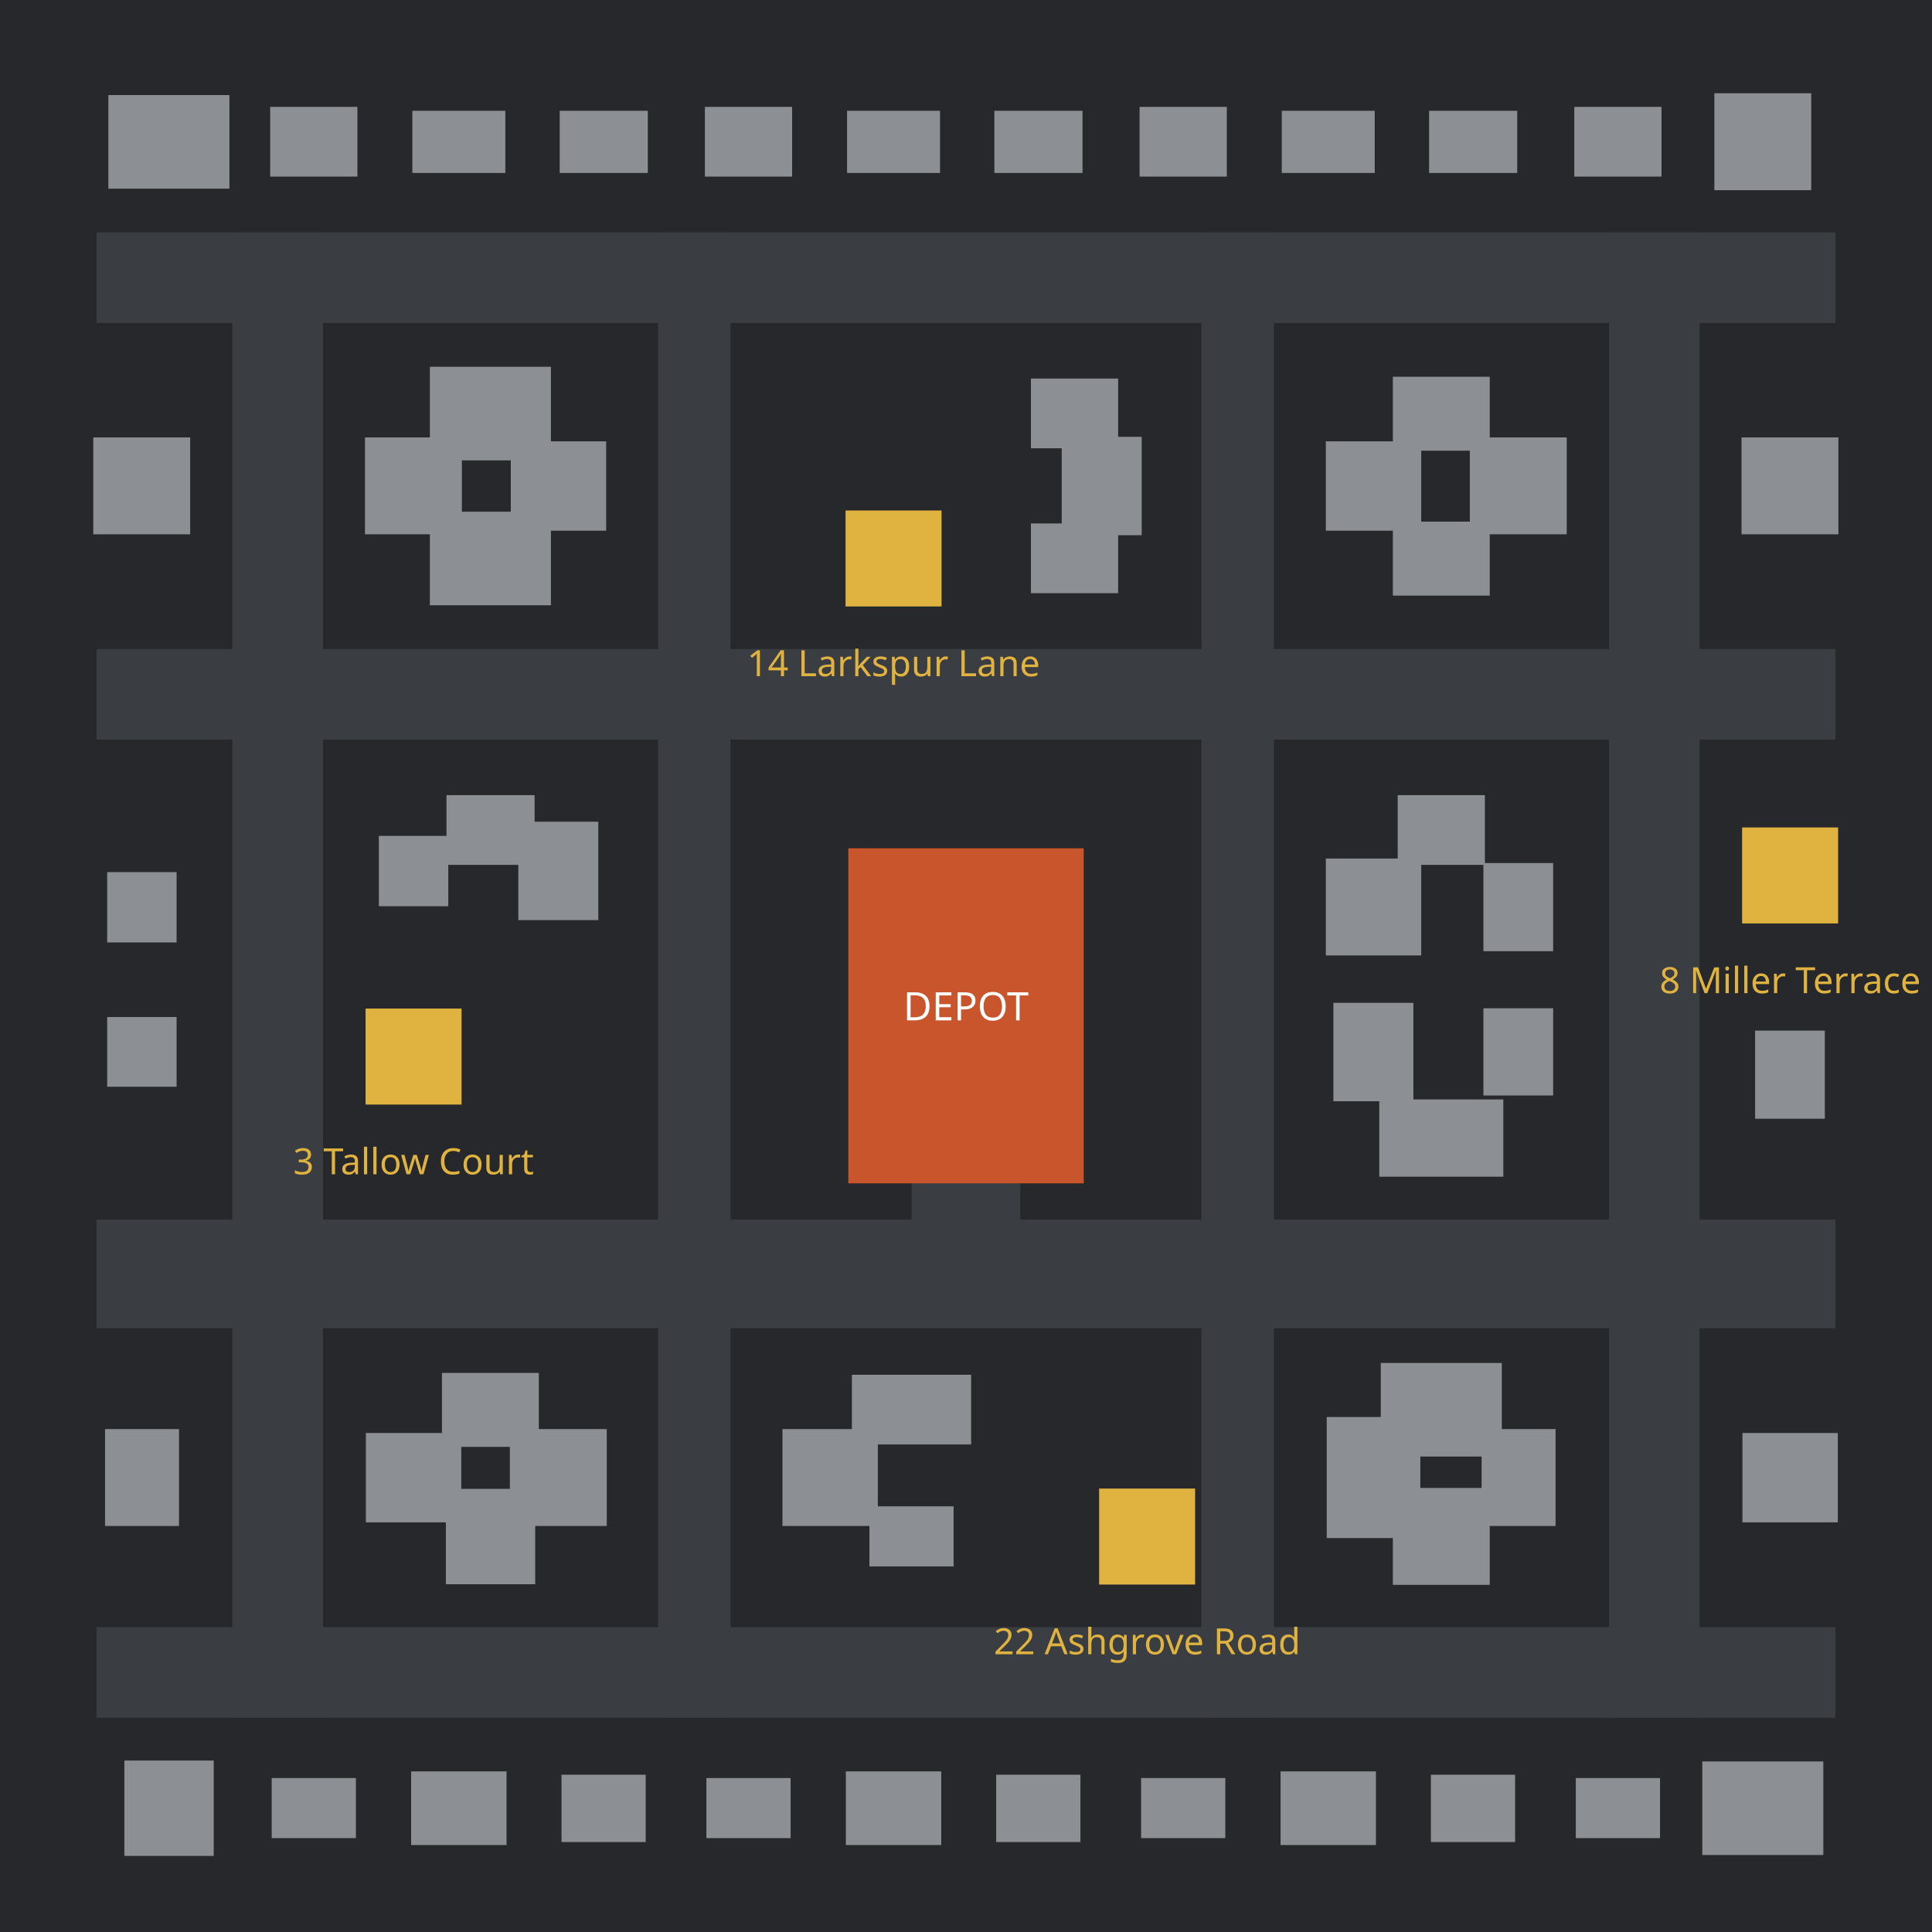
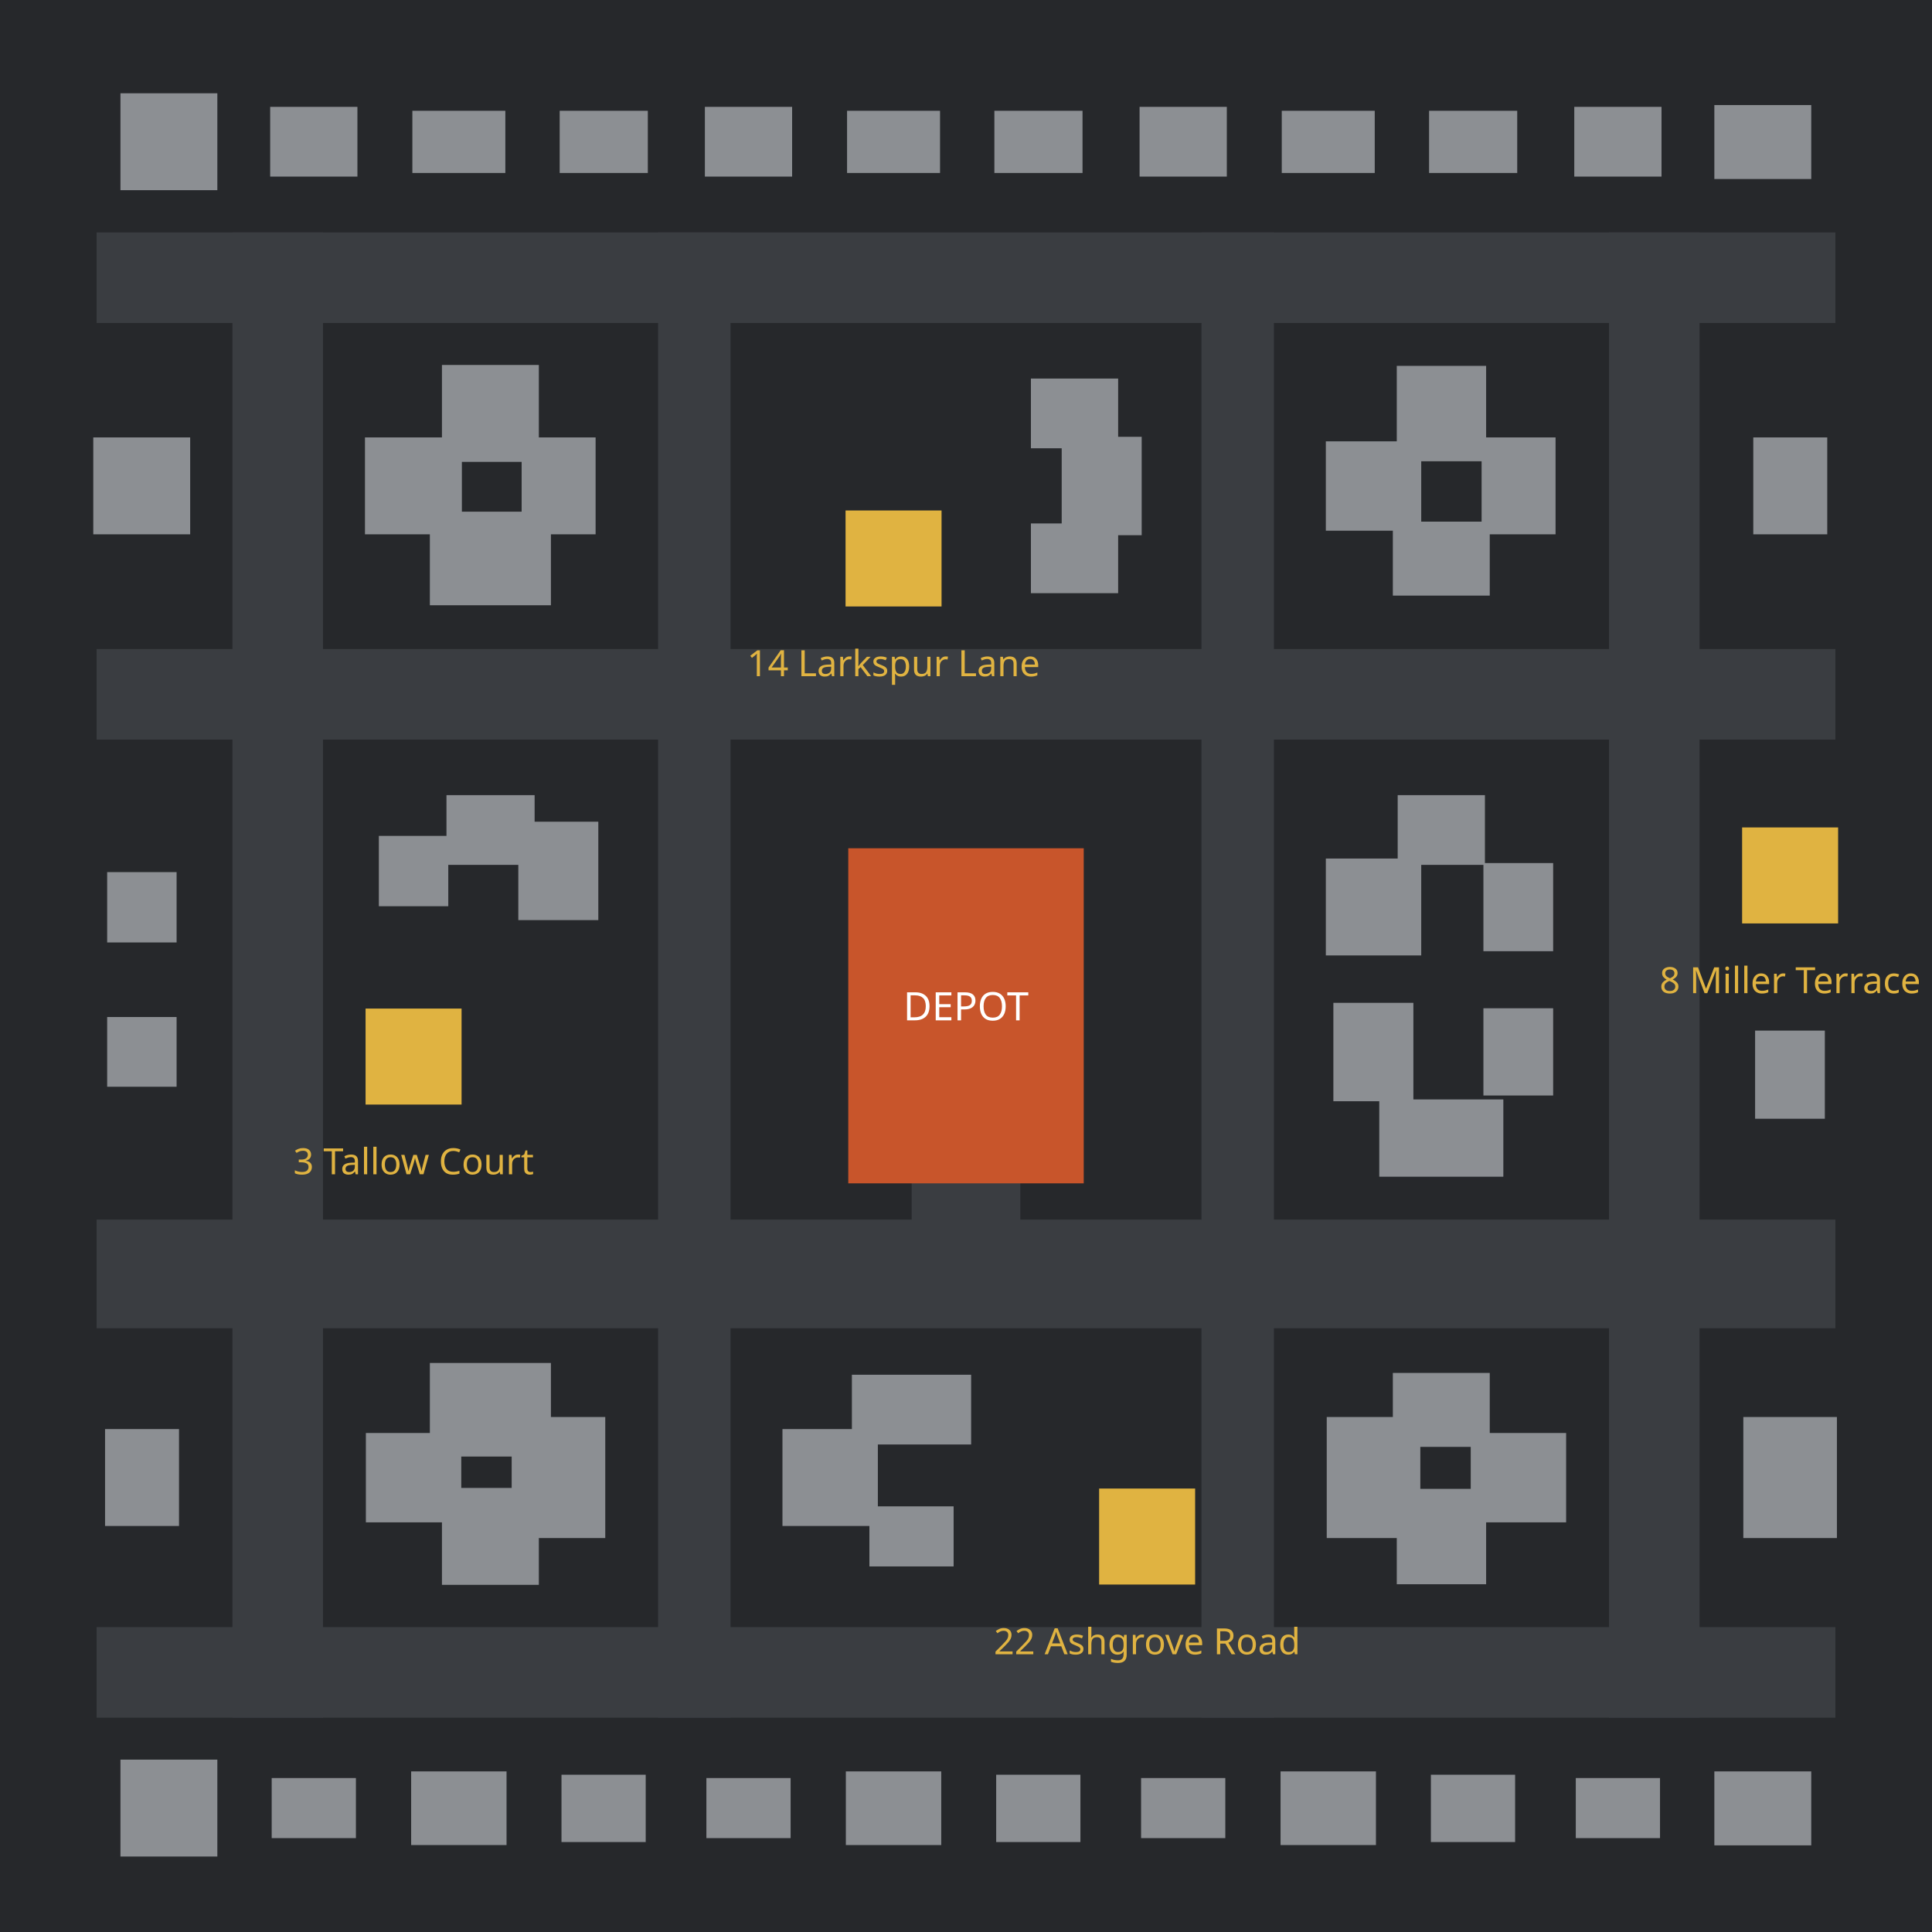
<svg xmlns="http://www.w3.org/2000/svg" width="640" height="640" viewBox="0 0 640 640">
  <rect width="100%" height="100%" fill="#26282b" />
  <rect x="32.0" y="77.0" width="576.0" height="30.0" fill="#3a3d41" />
  <rect x="32.0" y="215.0" width="576.0" height="30.0" fill="#3a3d41" />
  <rect x="32.0" y="404.0" width="576.0" height="36.0" fill="#3a3d41" />
  <rect x="32.0" y="539.0" width="576.0" height="30.0" fill="#3a3d41" />
  <rect x="77.0" y="77.0" width="30.0" height="492.0" fill="#3a3d41" />
  <rect x="218.0" y="77.0" width="24.0" height="492.0" fill="#3a3d41" />
  <rect x="398.0" y="77.0" width="24.0" height="492.0" fill="#3a3d41" />
  <rect x="533.0" y="77.0" width="30.0" height="492.0" fill="#3a3d41" />
  <rect x="302.0" y="338.0" width="36.0" height="84.0" fill="#3a3d41" />
-   <rect x="35.9" y="31.5" width="40.1" height="31.0" fill="#8c8f93" />
+   <rect x="39.9" y="30.9" width="32.1" height="32.1" fill="#8c8f93" />
  <rect x="89.5" y="35.4" width="28.9" height="23.1" fill="#8c8f93" />
  <rect x="136.6" y="36.7" width="30.8" height="20.6" fill="#8c8f93" />
  <rect x="185.4" y="36.7" width="29.2" height="20.6" fill="#8c8f93" />
  <rect x="233.5" y="35.4" width="28.9" height="23.1" fill="#8c8f93" />
  <rect x="280.6" y="36.7" width="30.8" height="20.6" fill="#8c8f93" />
  <rect x="329.4" y="36.7" width="29.2" height="20.6" fill="#8c8f93" />
  <rect x="377.5" y="35.4" width="28.9" height="23.1" fill="#8c8f93" />
  <rect x="424.6" y="36.7" width="30.8" height="20.6" fill="#8c8f93" />
  <rect x="473.4" y="36.7" width="29.2" height="20.6" fill="#8c8f93" />
  <rect x="521.5" y="35.4" width="28.9" height="23.1" fill="#8c8f93" />
-   <rect x="567.9" y="30.9" width="32.1" height="32.1" fill="#8c8f93" />
-   <rect x="142.4" y="121.5" width="40.1" height="31.0" fill="#8c8f93" />
+   <rect x="567.9" y="34.8" width="32.1" height="24.5" fill="#8c8f93" />
+   <rect x="146.4" y="120.9" width="32.1" height="32.1" fill="#8c8f93" />
  <rect x="341.5" y="125.4" width="28.9" height="23.1" fill="#8c8f93" />
-   <rect x="461.4" y="124.8" width="32.1" height="24.5" fill="#8c8f93" />
+   <rect x="462.7" y="121.2" width="29.6" height="31.6" fill="#8c8f93" />
  <rect x="142.4" y="169.5" width="40.1" height="31.0" fill="#8c8f93" />
  <rect x="341.5" y="173.4" width="28.9" height="23.1" fill="#8c8f93" />
  <rect x="461.4" y="172.8" width="32.1" height="24.5" fill="#8c8f93" />
  <rect x="147.9" y="263.4" width="29.2" height="23.1" fill="#8c8f93" />
  <rect x="463.0" y="263.4" width="28.9" height="23.1" fill="#8c8f93" />
  <rect x="456.9" y="364.2" width="41.1" height="25.6" fill="#8c8f93" />
-   <rect x="146.4" y="454.8" width="32.1" height="24.5" fill="#8c8f93" />
+   <rect x="142.4" y="451.5" width="40.1" height="31.0" fill="#8c8f93" />
  <rect x="282.2" y="455.4" width="39.5" height="23.1" fill="#8c8f93" />
-   <rect x="457.4" y="451.5" width="40.1" height="31.0" fill="#8c8f93" />
-   <rect x="147.7" y="493.2" width="29.6" height="31.6" fill="#8c8f93" />
+   <rect x="461.4" y="454.8" width="32.1" height="24.5" fill="#8c8f93" />
+   <rect x="146.4" y="492.9" width="32.1" height="32.1" fill="#8c8f93" />
  <rect x="288.0" y="499.0" width="27.9" height="19.9" fill="#8c8f93" />
-   <rect x="461.4" y="492.9" width="32.1" height="32.1" fill="#8c8f93" />
-   <rect x="41.2" y="583.2" width="29.6" height="31.6" fill="#8c8f93" />
+   <rect x="462.7" y="493.2" width="29.6" height="31.6" fill="#8c8f93" />
+   <rect x="39.9" y="582.9" width="32.1" height="32.1" fill="#8c8f93" />
  <rect x="90.0" y="589.0" width="27.9" height="19.9" fill="#8c8f93" />
  <rect x="136.2" y="586.8" width="31.6" height="24.4" fill="#8c8f93" />
  <rect x="186.0" y="587.9" width="27.9" height="22.3" fill="#8c8f93" />
  <rect x="234.0" y="589.0" width="27.9" height="19.9" fill="#8c8f93" />
  <rect x="280.2" y="586.8" width="31.6" height="24.4" fill="#8c8f93" />
  <rect x="330.0" y="587.9" width="27.9" height="22.3" fill="#8c8f93" />
  <rect x="378.0" y="589.0" width="27.9" height="19.9" fill="#8c8f93" />
  <rect x="424.2" y="586.8" width="31.6" height="24.4" fill="#8c8f93" />
  <rect x="474.0" y="587.9" width="27.9" height="22.3" fill="#8c8f93" />
  <rect x="522.0" y="589.0" width="27.9" height="19.9" fill="#8c8f93" />
-   <rect x="563.9" y="583.5" width="40.1" height="31.0" fill="#8c8f93" />
+   <rect x="567.9" y="586.8" width="32.1" height="24.5" fill="#8c8f93" />
  <rect x="30.9" y="144.9" width="32.1" height="32.1" fill="#8c8f93" />
  <rect x="35.5" y="288.9" width="23.0" height="23.3" fill="#8c8f93" />
  <rect x="35.5" y="336.9" width="23.0" height="23.1" fill="#8c8f93" />
  <rect x="34.8" y="473.4" width="24.5" height="32.1" fill="#8c8f93" />
  <rect x="120.9" y="144.9" width="32.1" height="32.1" fill="#8c8f93" />
  <rect x="125.5" y="276.9" width="23.0" height="23.3" fill="#8c8f93" />
  <rect x="121.2" y="474.7" width="31.6" height="29.6" fill="#8c8f93" />
-   <rect x="169.2" y="146.2" width="31.6" height="29.6" fill="#8c8f93" />
+   <rect x="172.8" y="144.9" width="24.5" height="32.1" fill="#8c8f93" />
  <rect x="171.7" y="272.2" width="26.5" height="32.6" fill="#8c8f93" />
-   <rect x="168.9" y="473.4" width="32.1" height="32.1" fill="#8c8f93" />
+   <rect x="169.5" y="469.4" width="31.0" height="40.1" fill="#8c8f93" />
  <rect x="259.2" y="473.4" width="31.6" height="32.1" fill="#8c8f93" />
  <rect x="351.7" y="144.7" width="26.5" height="32.6" fill="#8c8f93" />
  <rect x="439.2" y="146.2" width="31.6" height="29.6" fill="#8c8f93" />
  <rect x="439.2" y="284.4" width="31.6" height="32.1" fill="#8c8f93" />
  <rect x="441.7" y="332.2" width="26.5" height="32.6" fill="#8c8f93" />
  <rect x="439.5" y="469.4" width="31.0" height="40.1" fill="#8c8f93" />
-   <rect x="486.9" y="144.9" width="32.1" height="32.1" fill="#8c8f93" />
+   <rect x="490.8" y="144.9" width="24.5" height="32.1" fill="#8c8f93" />
  <rect x="491.4" y="285.9" width="23.1" height="29.2" fill="#8c8f93" />
  <rect x="491.4" y="334.0" width="23.1" height="28.9" fill="#8c8f93" />
-   <rect x="490.8" y="473.4" width="24.5" height="32.1" fill="#8c8f93" />
-   <rect x="576.9" y="144.9" width="32.1" height="32.1" fill="#8c8f93" />
+   <rect x="487.2" y="474.7" width="31.6" height="29.6" fill="#8c8f93" />
+   <rect x="580.8" y="144.9" width="24.5" height="32.1" fill="#8c8f93" />
  <rect x="581.4" y="341.4" width="23.1" height="29.2" fill="#8c8f93" />
-   <rect x="577.2" y="474.7" width="31.6" height="29.6" fill="#8c8f93" />
+   <rect x="577.5" y="469.4" width="31.0" height="40.1" fill="#8c8f93" />
  <rect x="281.0" y="281.0" width="78.0" height="111.0" fill="#c8552b" />
  <text x="320" y="338" fill="#fff" font-size="13" font-family="sans-serif" text-anchor="middle">DEPOT</text>
  <rect x="280.1" y="169.1" width="31.8" height="31.8" fill="#e0b341" />
  <text x="296" y="224" fill="#e0b341" font-size="12" font-family="sans-serif" text-anchor="middle">14 Larkspur Lane</text>
  <rect x="121.1" y="334.1" width="31.8" height="31.8" fill="#e0b341" />
  <text x="137" y="389" fill="#e0b341" font-size="12" font-family="sans-serif" text-anchor="middle">3 Tallow Court</text>
  <rect x="364.1" y="493.1" width="31.8" height="31.8" fill="#e0b341" />
  <text x="380" y="548" fill="#e0b341" font-size="12" font-family="sans-serif" text-anchor="middle">22 Ashgrove Road</text>
  <rect x="577.1" y="274.1" width="31.8" height="31.8" fill="#e0b341" />
  <text x="593" y="329" fill="#e0b341" font-size="12" font-family="sans-serif" text-anchor="middle">8 Miller Terrace</text>
</svg>
